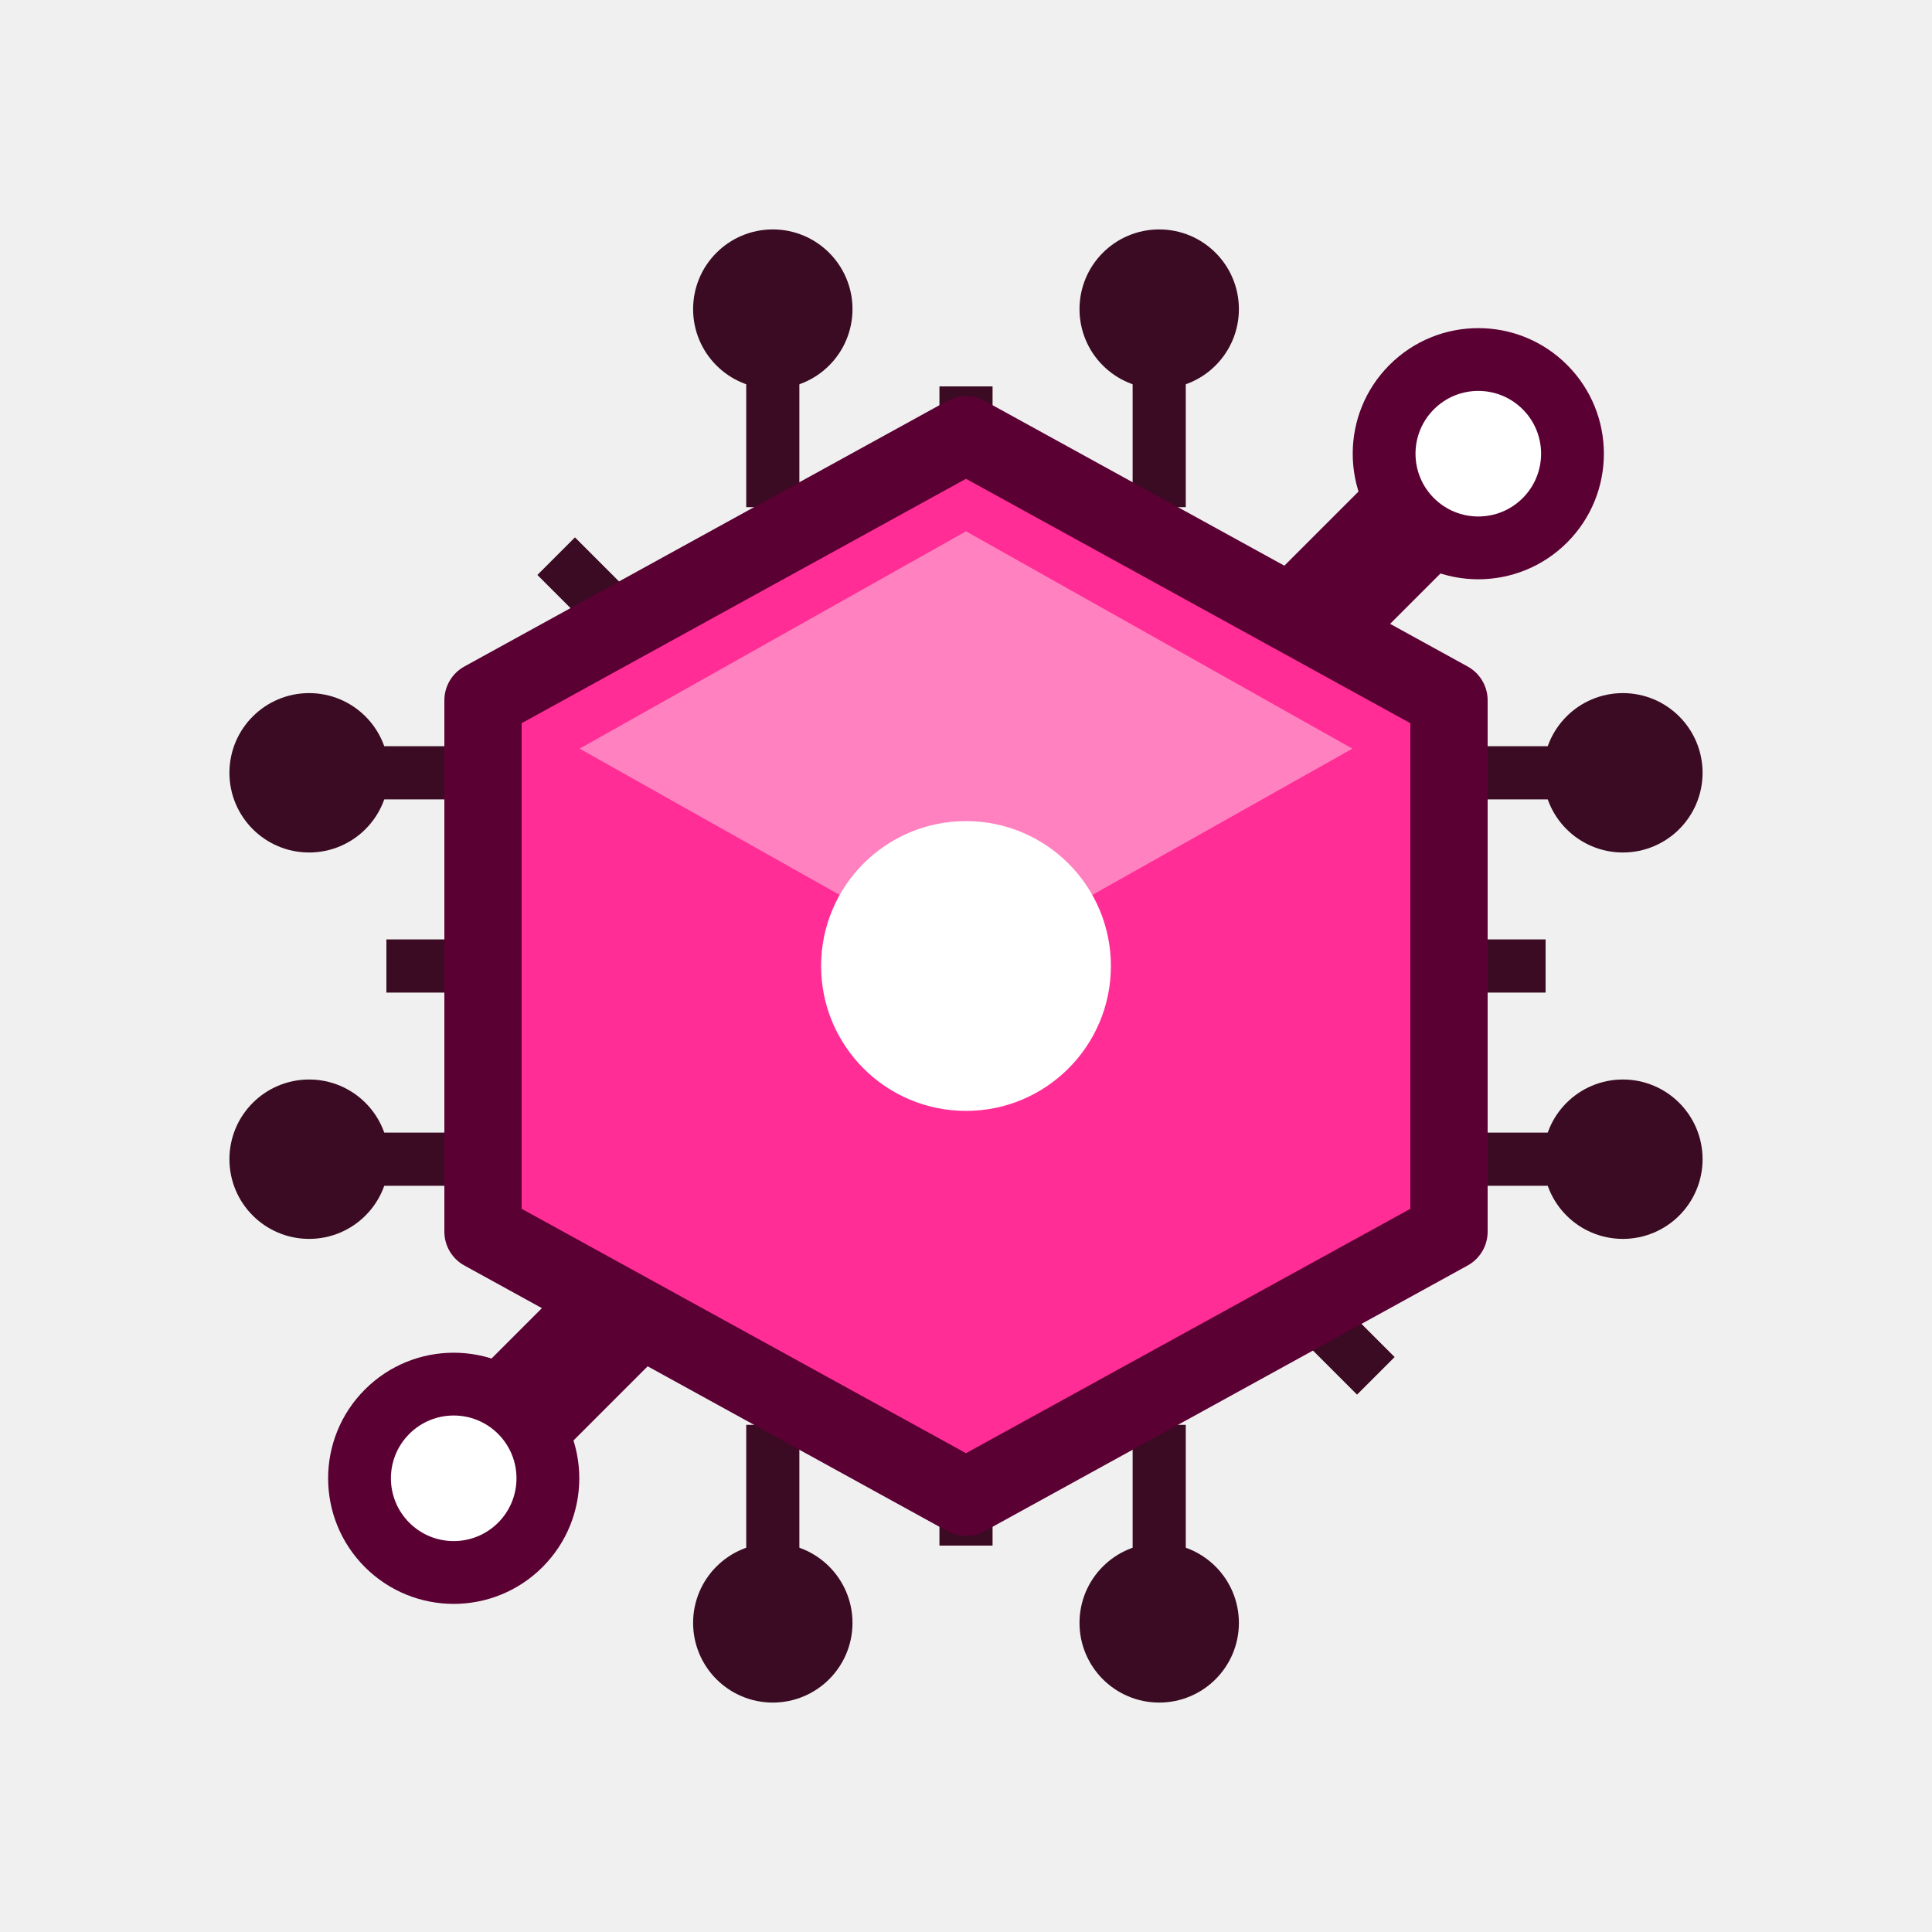
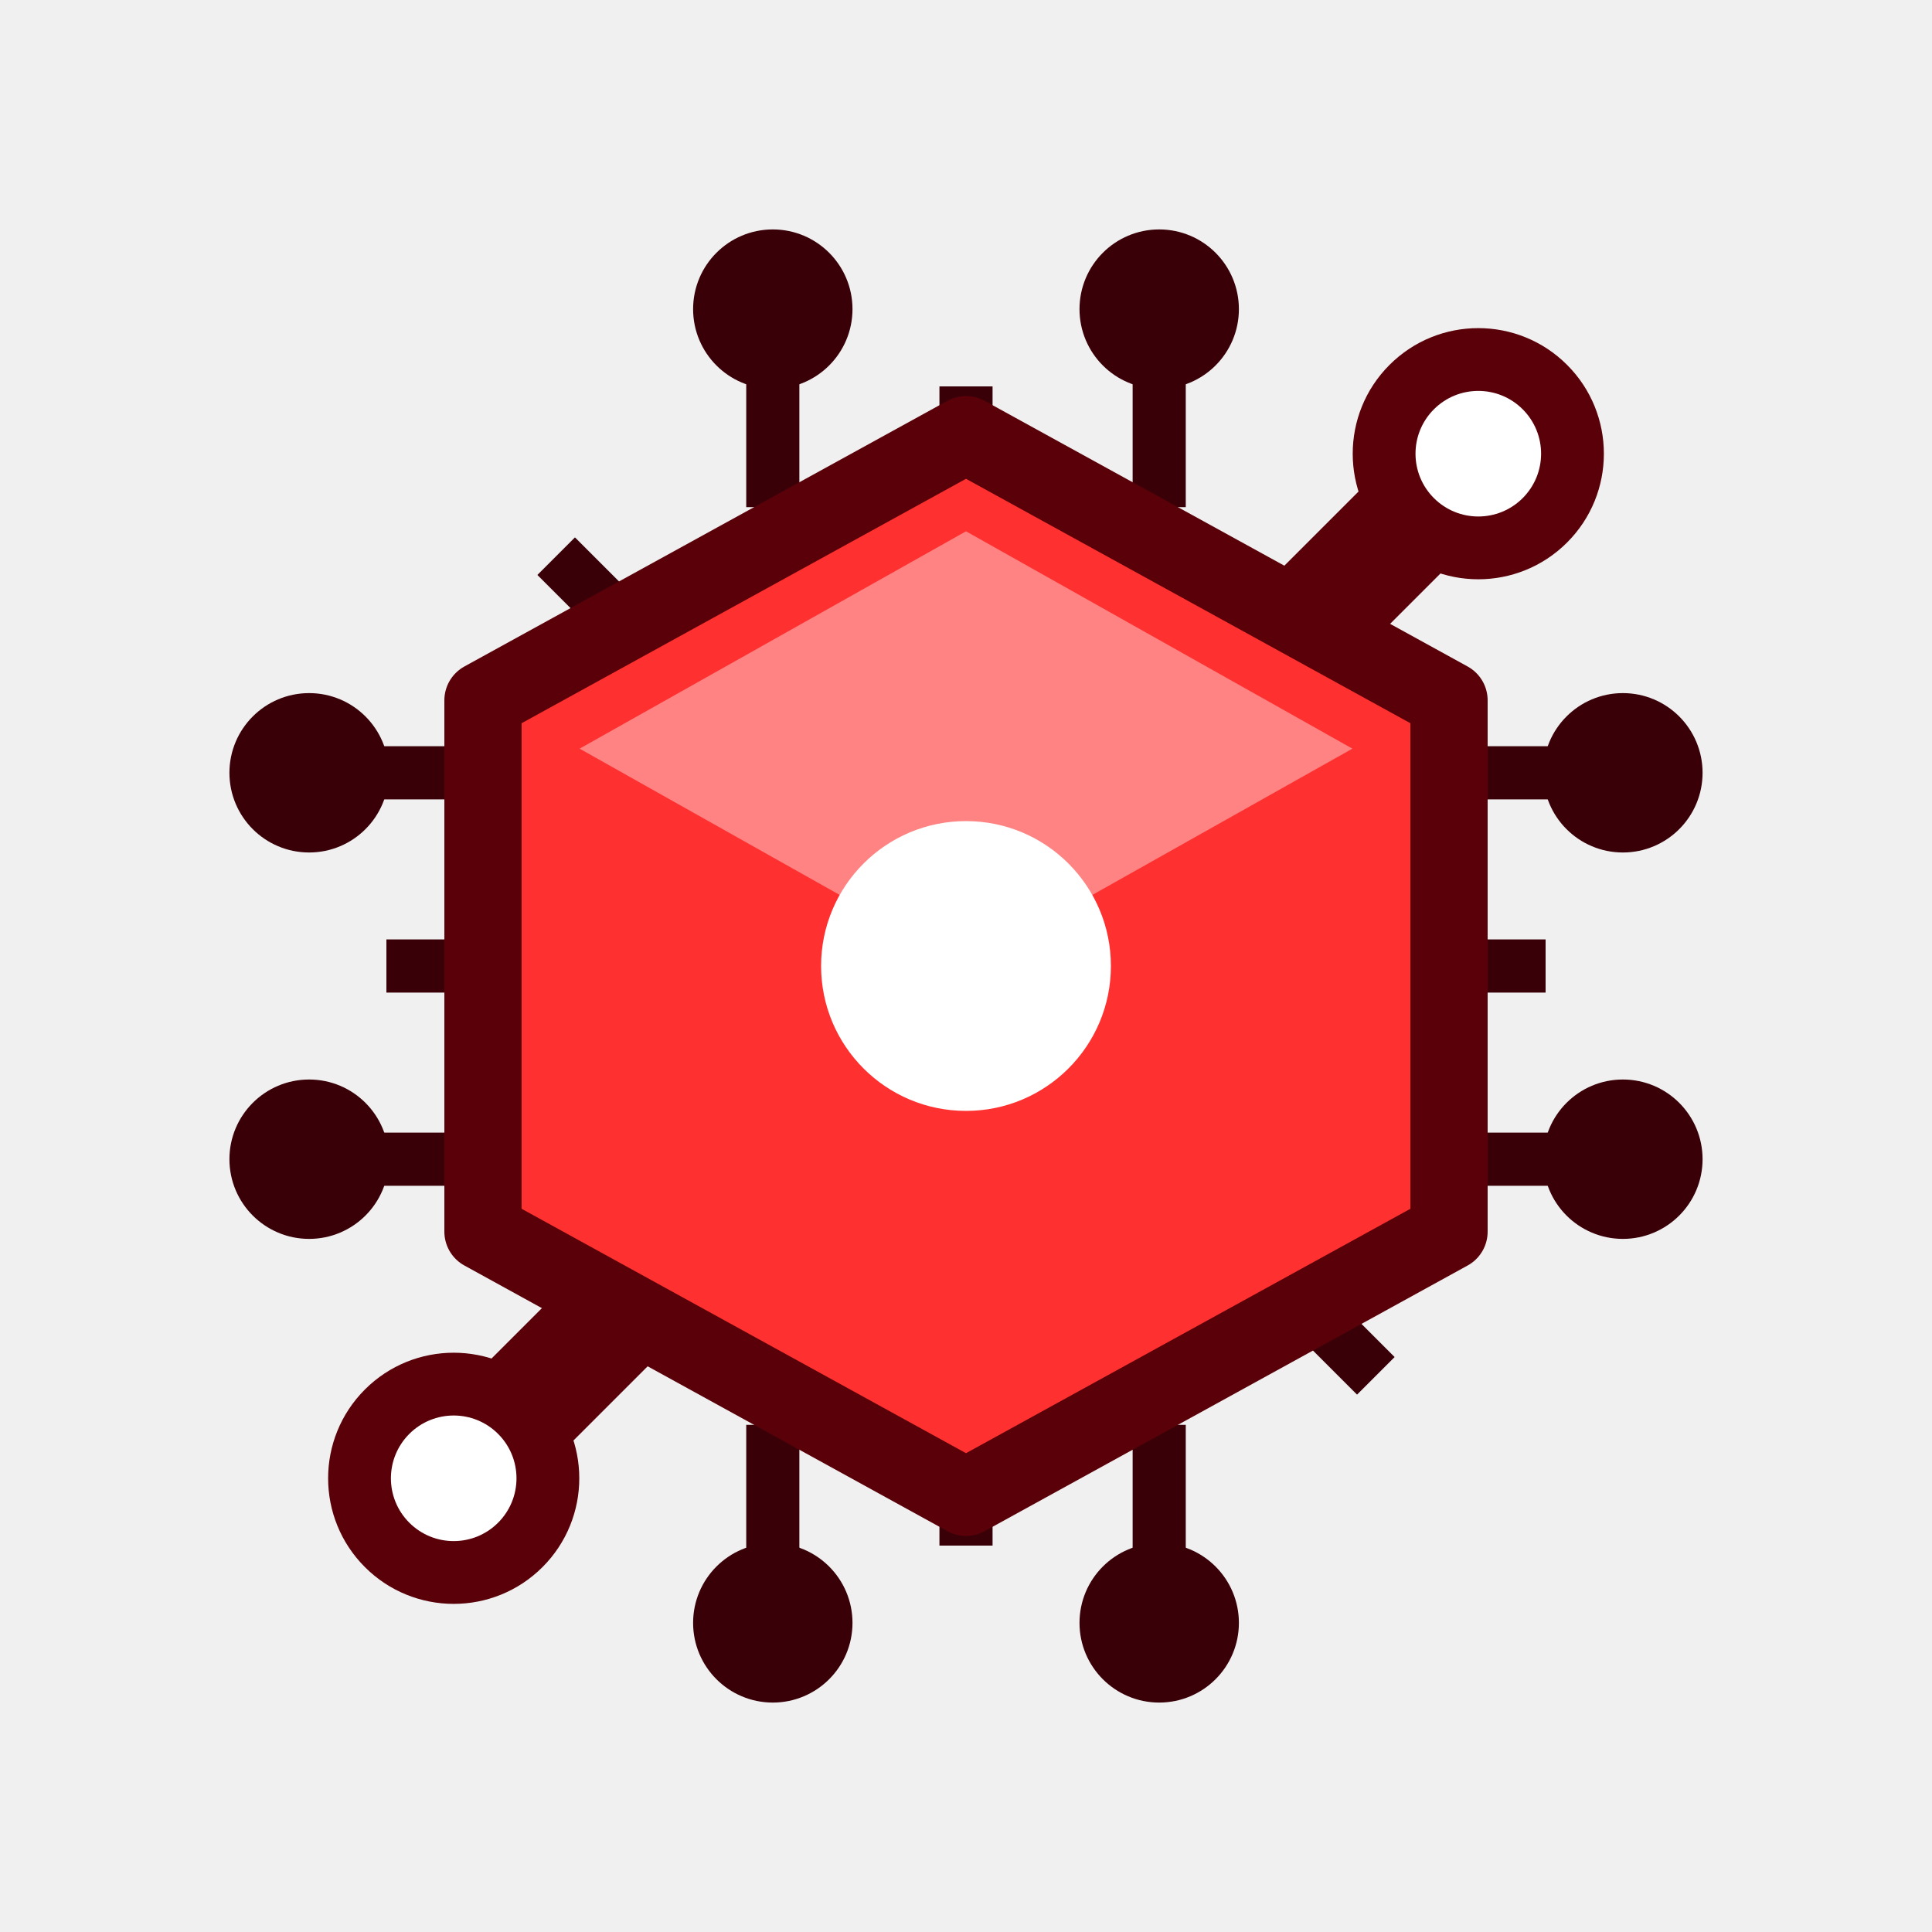
<svg xmlns="http://www.w3.org/2000/svg" viewBox="0 0 40 40" width="40" height="40" id="bug_NESW">
  <g transform="rotate(45 20 20)">
-     <line x1="20" y1="14" x2="20" y2="6" stroke="#5a0033" stroke-width="2.4" />
-     <circle cx="20" cy="5" r="2.6" fill="#5a0033" />
+     <line x1="20" y1="14" x2="20" y2="6" stroke="#5a0008" stroke-width="2.4" />
+     <circle cx="20" cy="5" r="2.6" fill="#5a0008" />
    <circle cx="20" cy="5" r="1.3" fill="#ffffff" />
  </g>
  <g transform="rotate(225 20 20)">
-     <line x1="20" y1="14" x2="20" y2="6" stroke="#5a0033" stroke-width="2.4" />
-     <circle cx="20" cy="5" r="2.6" fill="#5a0033" />
+     <line x1="20" y1="14" x2="20" y2="6" stroke="#5a0008" stroke-width="2.4" />
+     <circle cx="20" cy="5" r="2.6" fill="#5a0008" />
    <circle cx="20" cy="5" r="1.3" fill="#ffffff" />
  </g>
-   <g transform="rotate(0 20 20) translate(-4 0)" stroke="#3a0b22" stroke-width="1.1" fill="#3a0b22">
+   <g transform="rotate(0 20 20) translate(-4 0)" stroke="#3a0008" stroke-width="1.1" fill="#3a0008">
    <line x1="20" y1="10.5" x2="20" y2="7" />
    <circle cx="20" cy="6.4" r="1.1" />
  </g>
-   <g transform="rotate(0 20 20) translate(0 0)" stroke="#3a0b22" stroke-width="1.1" fill="#3a0b22">
+   <g transform="rotate(0 20 20) translate(0 0)" stroke="#3a0008" stroke-width="1.1" fill="#3a0008">
    <line x1="20" y1="10.5" x2="20" y2="8" />
  </g>
-   <g transform="rotate(0 20 20) translate(4 0)" stroke="#3a0b22" stroke-width="1.1" fill="#3a0b22">
+   <g transform="rotate(0 20 20) translate(4 0)" stroke="#3a0008" stroke-width="1.1" fill="#3a0008">
    <line x1="20" y1="10.5" x2="20" y2="7" />
    <circle cx="20" cy="6.4" r="1.1" />
  </g>
-   <g transform="rotate(90 20 20) translate(-4 0)" stroke="#3a0b22" stroke-width="1.1" fill="#3a0b22">
+   <g transform="rotate(90 20 20) translate(-4 0)" stroke="#3a0008" stroke-width="1.1" fill="#3a0008">
    <line x1="20" y1="10.5" x2="20" y2="7" />
    <circle cx="20" cy="6.4" r="1.1" />
  </g>
-   <g transform="rotate(90 20 20) translate(0 0)" stroke="#3a0b22" stroke-width="1.1" fill="#3a0b22">
+   <g transform="rotate(90 20 20) translate(0 0)" stroke="#3a0008" stroke-width="1.1" fill="#3a0008">
    <line x1="20" y1="10.5" x2="20" y2="8" />
  </g>
-   <g transform="rotate(90 20 20) translate(4 0)" stroke="#3a0b22" stroke-width="1.1" fill="#3a0b22">
+   <g transform="rotate(90 20 20) translate(4 0)" stroke="#3a0008" stroke-width="1.1" fill="#3a0008">
    <line x1="20" y1="10.5" x2="20" y2="7" />
    <circle cx="20" cy="6.4" r="1.1" />
  </g>
-   <g transform="rotate(180 20 20) translate(-4 0)" stroke="#3a0b22" stroke-width="1.1" fill="#3a0b22">
+   <g transform="rotate(180 20 20) translate(-4 0)" stroke="#3a0008" stroke-width="1.1" fill="#3a0008">
    <line x1="20" y1="10.5" x2="20" y2="7" />
    <circle cx="20" cy="6.4" r="1.1" />
  </g>
-   <g transform="rotate(180 20 20) translate(0 0)" stroke="#3a0b22" stroke-width="1.1" fill="#3a0b22">
+   <g transform="rotate(180 20 20) translate(0 0)" stroke="#3a0008" stroke-width="1.1" fill="#3a0008">
    <line x1="20" y1="10.5" x2="20" y2="8" />
  </g>
-   <g transform="rotate(180 20 20) translate(4 0)" stroke="#3a0b22" stroke-width="1.1" fill="#3a0b22">
+   <g transform="rotate(180 20 20) translate(4 0)" stroke="#3a0008" stroke-width="1.1" fill="#3a0008">
    <line x1="20" y1="10.5" x2="20" y2="7" />
    <circle cx="20" cy="6.4" r="1.1" />
  </g>
-   <g transform="rotate(270 20 20) translate(-4 0)" stroke="#3a0b22" stroke-width="1.1" fill="#3a0b22">
+   <g transform="rotate(270 20 20) translate(-4 0)" stroke="#3a0008" stroke-width="1.1" fill="#3a0008">
    <line x1="20" y1="10.5" x2="20" y2="7" />
    <circle cx="20" cy="6.4" r="1.1" />
  </g>
-   <g transform="rotate(270 20 20) translate(0 0)" stroke="#3a0b22" stroke-width="1.1" fill="#3a0b22">
+   <g transform="rotate(270 20 20) translate(0 0)" stroke="#3a0008" stroke-width="1.1" fill="#3a0008">
    <line x1="20" y1="10.5" x2="20" y2="8" />
  </g>
-   <g transform="rotate(270 20 20) translate(4 0)" stroke="#3a0b22" stroke-width="1.1" fill="#3a0b22">
+   <g transform="rotate(270 20 20) translate(4 0)" stroke="#3a0008" stroke-width="1.1" fill="#3a0008">
    <line x1="20" y1="10.5" x2="20" y2="7" />
    <circle cx="20" cy="6.4" r="1.1" />
  </g>
-   <g transform="rotate(135 20 20) translate(0 0)" stroke="#3a0b22" stroke-width="1.1" fill="#3a0b22">
+   <g transform="rotate(135 20 20) translate(0 0)" stroke="#3a0008" stroke-width="1.1" fill="#3a0008">
    <line x1="20" y1="10.5" x2="20" y2="8" />
  </g>
-   <g transform="rotate(315 20 20) translate(0 0)" stroke="#3a0b22" stroke-width="1.1" fill="#3a0b22">
+   <g transform="rotate(315 20 20) translate(0 0)" stroke="#3a0008" stroke-width="1.1" fill="#3a0008">
    <line x1="20" y1="10.5" x2="20" y2="8" />
  </g>
-   <polygon points="20,9 30,14.5 30,25.5 20,31 10,25.5 10,14.5" fill="#ff2d95" stroke="#5a0033" stroke-width="1.6" stroke-linejoin="round" />
+   <polygon points="20,9 30,14.5 30,25.5 20,31 10,25.5 10,14.5" fill="#ff3030" stroke="#5a0008" stroke-width="1.6" stroke-linejoin="round" />
  <polygon points="20,11 28,15.5 20,20 12,15.5" fill="rgba(255,255,255,.4)" />
  <circle cx="20" cy="20" r="3" fill="#ffffff" />
</svg>
